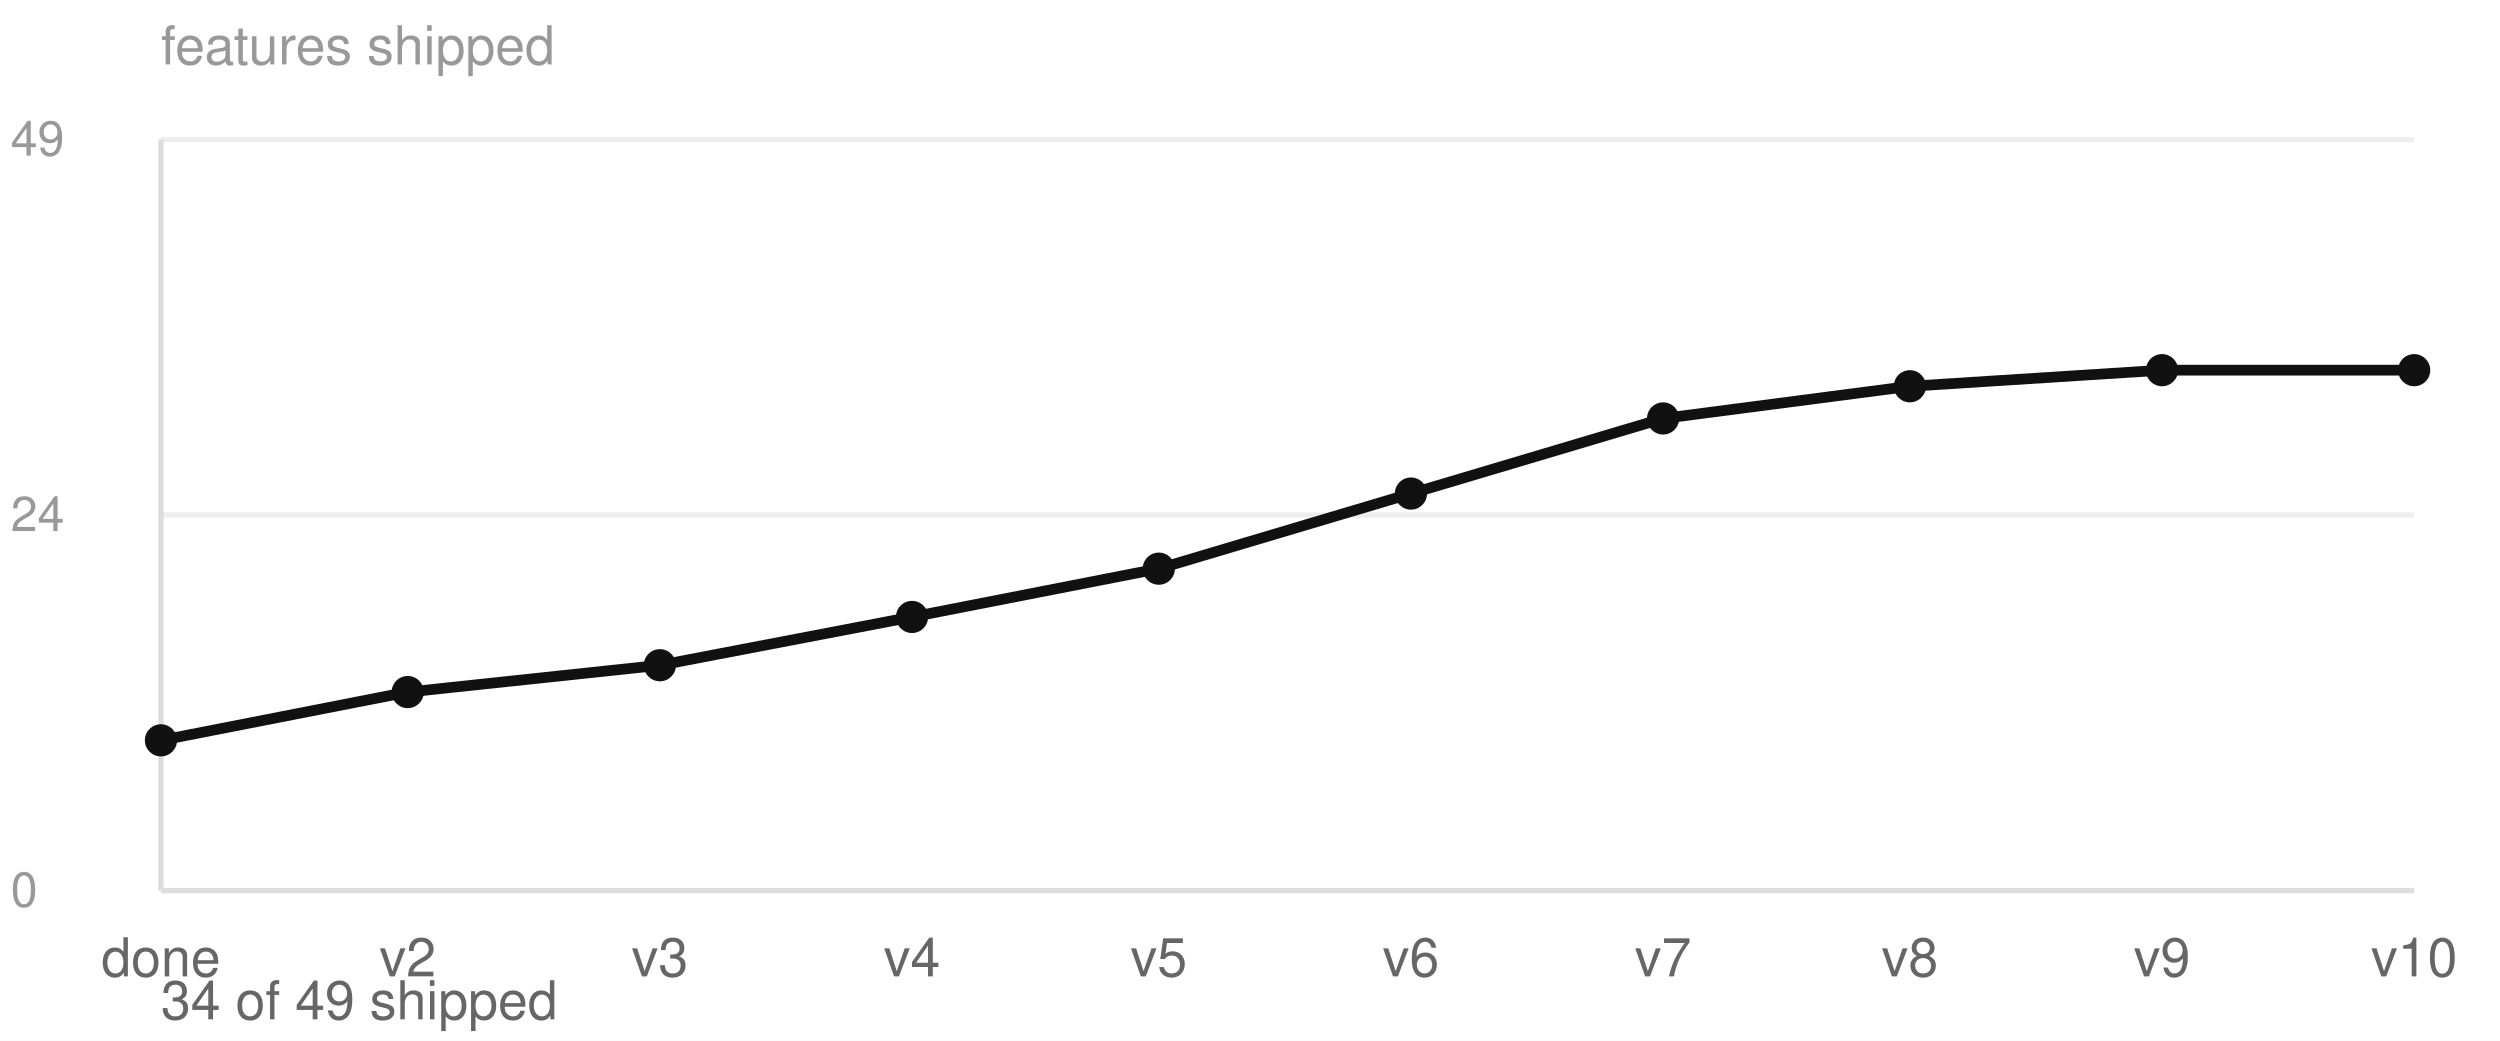
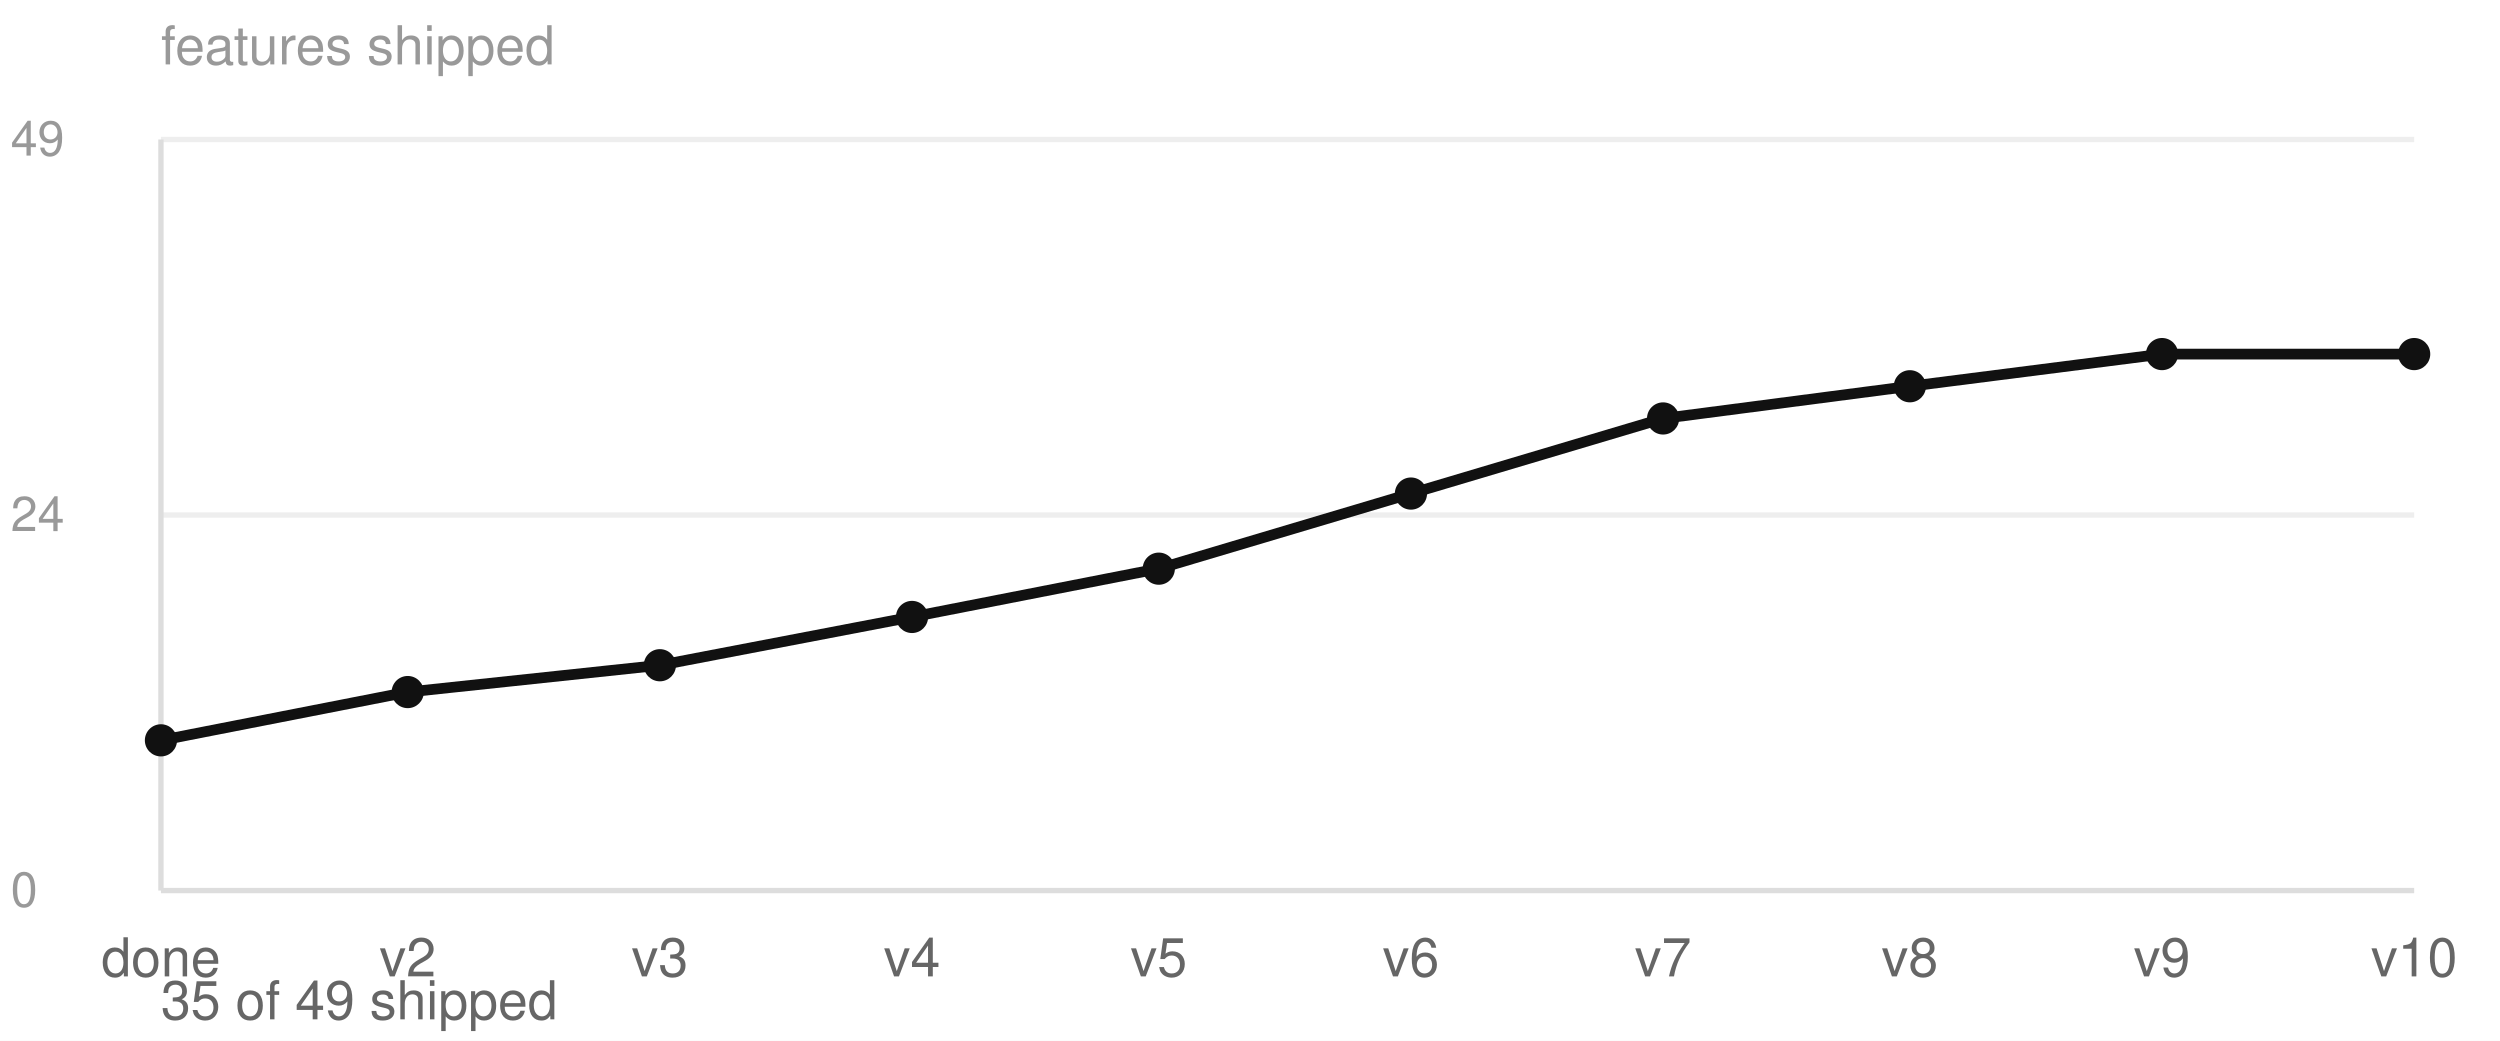
<svg xmlns="http://www.w3.org/2000/svg" width="466" height="194" viewBox="0 0 466 194">
  <rect width="100%" height="100%" fill="#ffffff" />
  <text x="30" y="12" font-family="-apple-system,Helvetica,Arial,sans-serif" font-size="10" fill="#999">features shipped</text>
  <line x1="30" y1="26" x2="450" y2="26" stroke="#eee" />
  <text x="2" y="29" font-family="-apple-system,Helvetica,Arial,sans-serif" font-size="9" fill="#999">49</text>
  <line x1="30" y1="96" x2="450" y2="96" stroke="#eee" />
  <text x="2" y="99" font-family="-apple-system,Helvetica,Arial,sans-serif" font-size="9" fill="#999">24</text>
  <line x1="30" y1="26" x2="30" y2="166" stroke="#ddd" />
  <line x1="30" y1="166" x2="450" y2="166" stroke="#ddd" />
  <text x="2" y="169" font-family="-apple-system,Helvetica,Arial,sans-serif" font-size="9" fill="#999">0</text>
-   <polyline points="30,138 76,129 123,124 170,115 216,106 263,92 310,78 356,72 403,69 450,69 " fill="none" stroke="#111" stroke-width="2" />
+   <polyline points="30,138 76,129 123,124 170,115 216,106 263,92 310,78 356,72 403,66 450,66 " fill="none" stroke="#111" stroke-width="2" />
  <circle cx="30" cy="138" r="3" fill="#111" />
  <circle cx="76" cy="129" r="3" fill="#111" />
  <circle cx="123" cy="124" r="3" fill="#111" />
  <circle cx="170" cy="115" r="3" fill="#111" />
  <circle cx="216" cy="106" r="3" fill="#111" />
  <circle cx="263" cy="92" r="3" fill="#111" />
  <circle cx="310" cy="78" r="3" fill="#111" />
  <circle cx="356" cy="72" r="3" fill="#111" />
-   <circle cx="403" cy="69" r="3" fill="#111" />
-   <circle cx="450" cy="69" r="3" fill="#111" />
+   <circle cx="403" cy="66" r="3" fill="#111" />
+   <circle cx="450" cy="66" r="3" fill="#111" />
  <text x="30" y="182" font-family="-apple-system,Helvetica,Arial,sans-serif" font-size="10" fill="#666" text-anchor="middle">done</text>
  <text x="76" y="182" font-family="-apple-system,Helvetica,Arial,sans-serif" font-size="10" fill="#666" text-anchor="middle">v2</text>
  <text x="123" y="182" font-family="-apple-system,Helvetica,Arial,sans-serif" font-size="10" fill="#666" text-anchor="middle">v3</text>
  <text x="170" y="182" font-family="-apple-system,Helvetica,Arial,sans-serif" font-size="10" fill="#666" text-anchor="middle">v4</text>
  <text x="216" y="182" font-family="-apple-system,Helvetica,Arial,sans-serif" font-size="10" fill="#666" text-anchor="middle">v5</text>
  <text x="263" y="182" font-family="-apple-system,Helvetica,Arial,sans-serif" font-size="10" fill="#666" text-anchor="middle">v6</text>
  <text x="310" y="182" font-family="-apple-system,Helvetica,Arial,sans-serif" font-size="10" fill="#666" text-anchor="middle">v7</text>
  <text x="356" y="182" font-family="-apple-system,Helvetica,Arial,sans-serif" font-size="10" fill="#666" text-anchor="middle">v8</text>
  <text x="403" y="182" font-family="-apple-system,Helvetica,Arial,sans-serif" font-size="10" fill="#666" text-anchor="middle">v9</text>
  <text x="450" y="182" font-family="-apple-system,Helvetica,Arial,sans-serif" font-size="10" fill="#666" text-anchor="middle">v10</text>
-   <text x="30" y="190" font-family="-apple-system,Helvetica,Arial,sans-serif" font-size="10" fill="#666">34 of 49 shipped</text>
+   <text x="30" y="190" font-family="-apple-system,Helvetica,Arial,sans-serif" font-size="10" fill="#666">35 of 49 shipped</text>
</svg>
